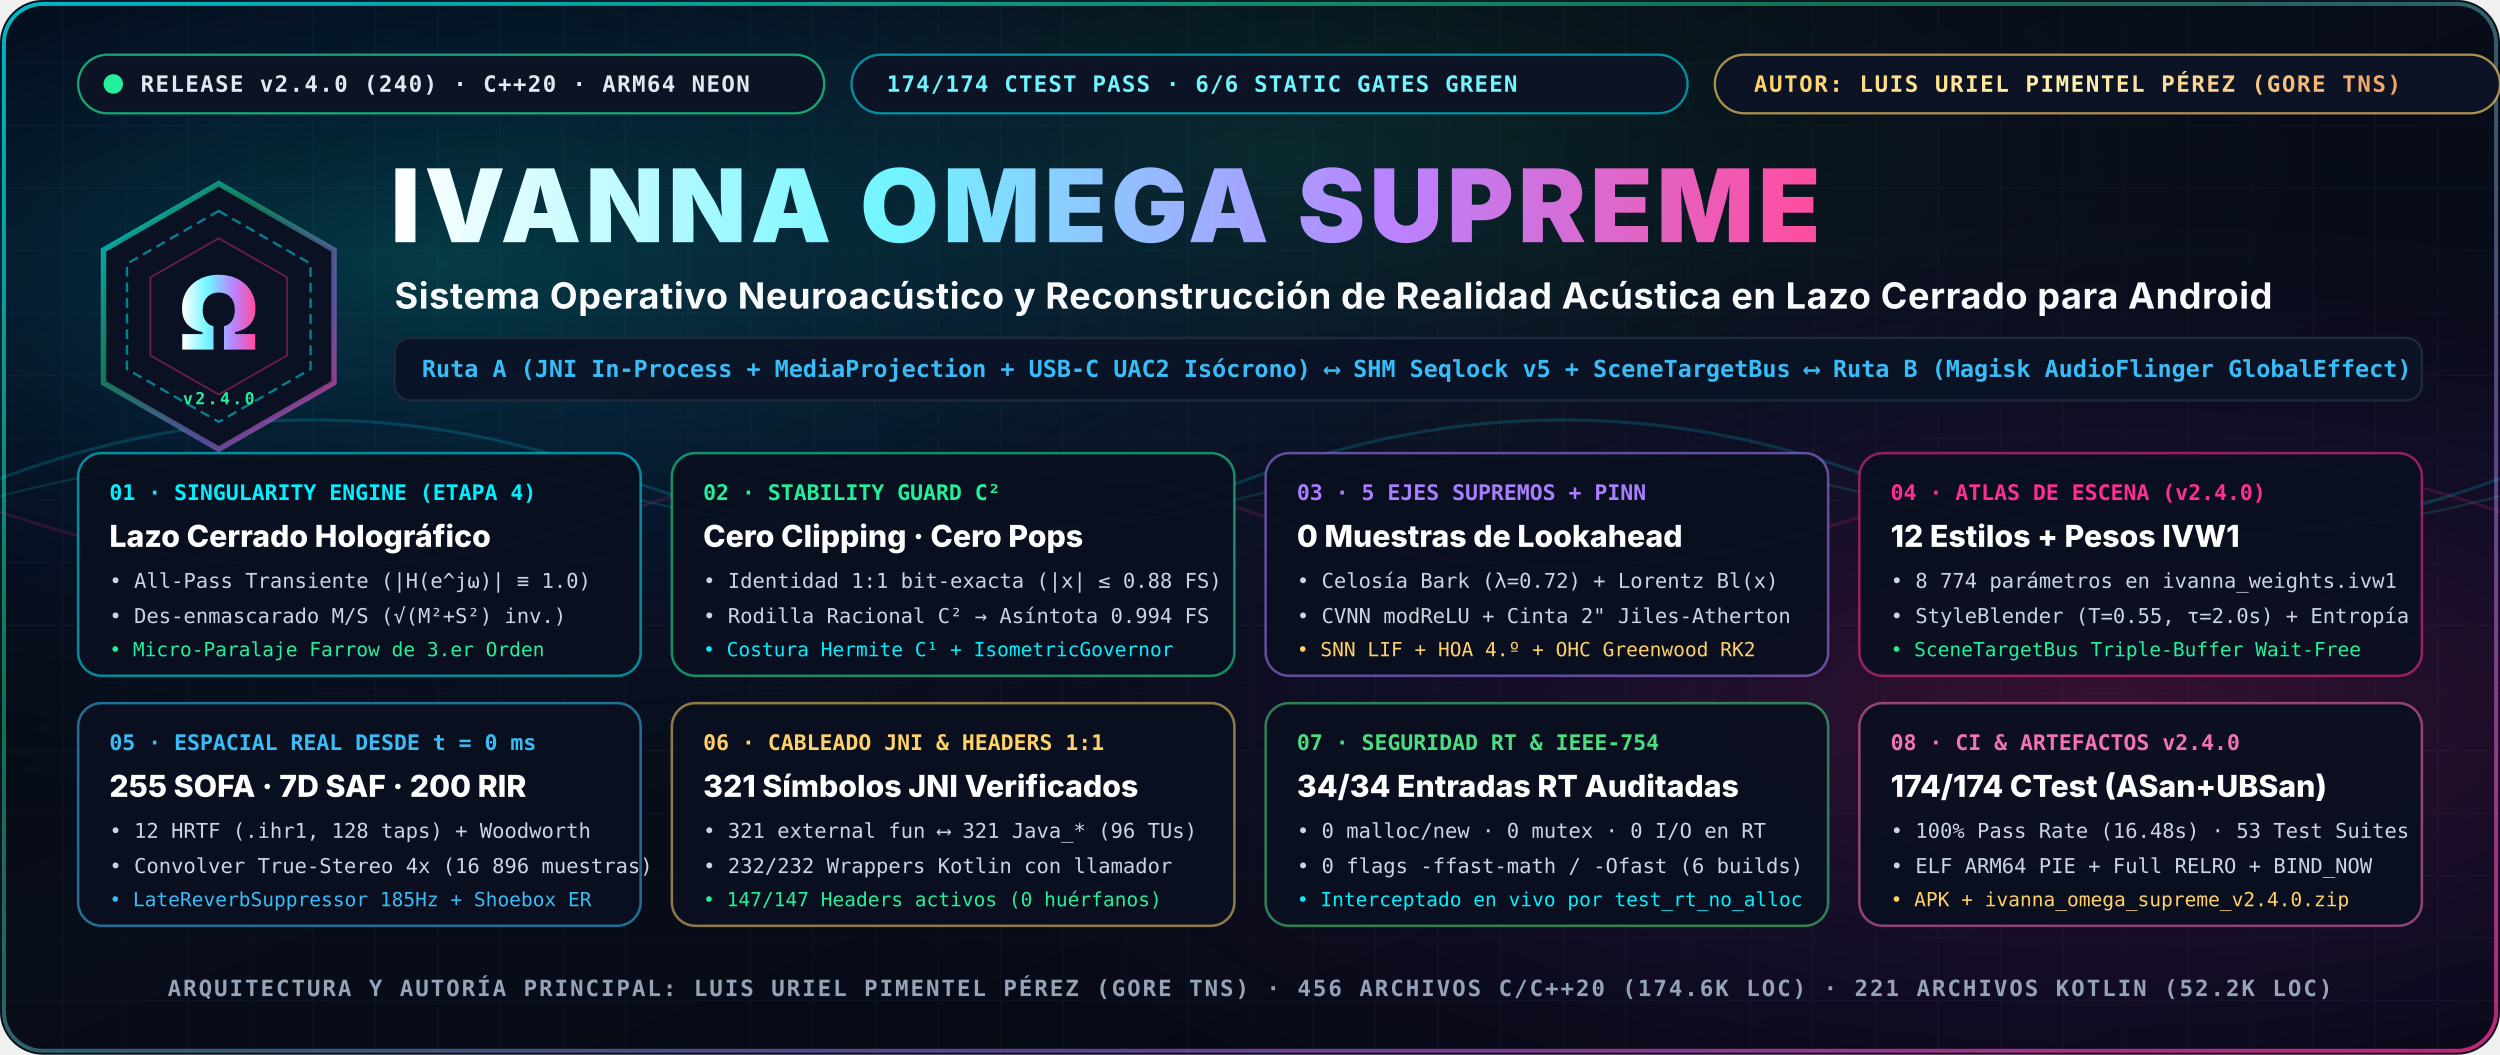
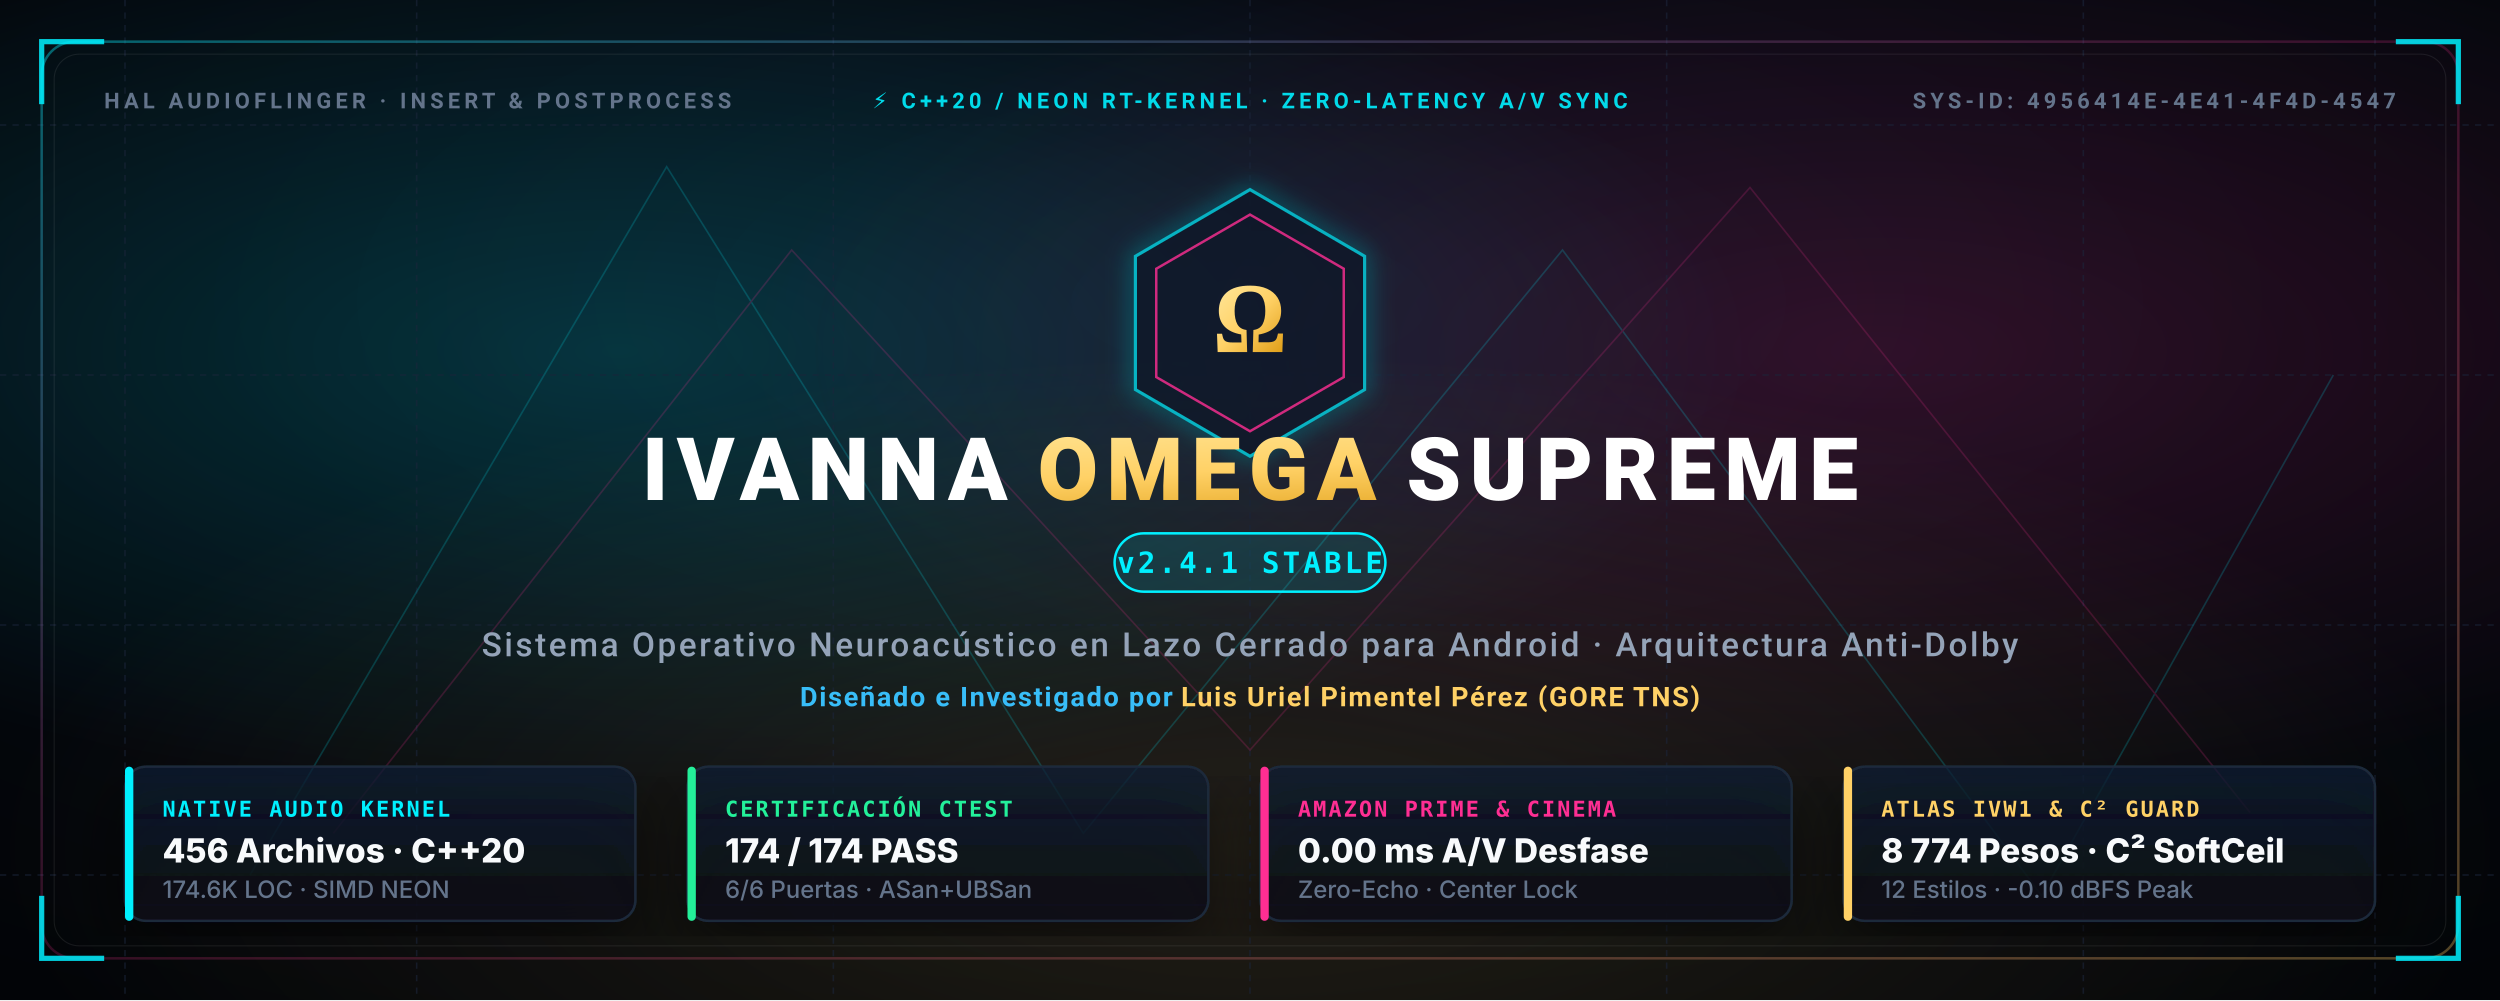
- <svg xmlns="http://www.w3.org/2000/svg" viewBox="0 0 1280 540" width="100%" height="100%">
+ <svg xmlns="http://www.w3.org/2000/svg" viewBox="0 0 1200 480" width="100%" height="100%">
  <defs>
-     <linearGradient id="bgGrad" x1="0%" y1="0%" x2="100%" y2="100%">
-       <stop offset="0%" stop-color="#04060C" />
-       <stop offset="45%" stop-color="#080D1A" />
-       <stop offset="100%" stop-color="#050811" />
+     <radialGradient id="bgGrad" cx="50%" cy="30%" r="85%">
+       <stop offset="0%" stop-color="#0b111e" />
+       <stop offset="50%" stop-color="#05080f" />
+       <stop offset="100%" stop-color="#020407" />
+     </radialGradient>
+     <radialGradient id="cyanGlow" cx="25%" cy="35%" r="45%">
+       <stop offset="0%" stop-color="#00f0ff" stop-opacity="0.18" />
+       <stop offset="100%" stop-color="#00f0ff" stop-opacity="0" />
+     </radialGradient>
+     <radialGradient id="pinkGlow" cx="75%" cy="35%" r="45%">
+       <stop offset="0%" stop-color="#ff2e93" stop-opacity="0.16" />
+       <stop offset="100%" stop-color="#ff2e93" stop-opacity="0" />
+     </radialGradient>
+     <radialGradient id="goldGlow" cx="50%" cy="85%" r="50%">
+       <stop offset="0%" stop-color="#ffd166" stop-opacity="0.12" />
+       <stop offset="100%" stop-color="#ffd166" stop-opacity="0" />
+     </radialGradient>
+     <linearGradient id="goldGrad" x1="0%" y1="0%" x2="100%" y2="100%">
+       <stop offset="0%" stop-color="#ffe699" />
+       <stop offset="50%" stop-color="#ffd166" />
+       <stop offset="100%" stop-color="#e09f19" />
    </linearGradient>
-     <radialGradient id="auroraCyan" cx="18%" cy="25%" r="58%">
-       <stop offset="0%" stop-color="#00F0FF" stop-opacity="0.22" />
-       <stop offset="50%" stop-color="#0077FF" stop-opacity="0.07" />
-       <stop offset="100%" stop-color="#000000" stop-opacity="0" />
-     </radialGradient>
-     <radialGradient id="auroraMagenta" cx="84%" cy="68%" r="58%">
-       <stop offset="0%" stop-color="#FF2E93" stop-opacity="0.20" />
-       <stop offset="50%" stop-color="#7928CA" stop-opacity="0.08" />
-       <stop offset="100%" stop-color="#000000" stop-opacity="0" />
-     </radialGradient>
-     <radialGradient id="auroraEmerald" cx="52%" cy="15%" r="45%">
-       <stop offset="0%" stop-color="#23F09A" stop-opacity="0.12" />
-       <stop offset="100%" stop-color="#000000" stop-opacity="0" />
-     </radialGradient>
-     <linearGradient id="titleGrad" x1="0%" y1="0%" x2="100%" y2="0%">
-       <stop offset="0%" stop-color="#FFFFFF" />
-       <stop offset="35%" stop-color="#70F5FF" />
-       <stop offset="70%" stop-color="#B983FF" />
-       <stop offset="100%" stop-color="#FF4D9D" />
-     </linearGradient>
-     <linearGradient id="goldGrad" x1="0%" y1="0%" x2="100%" y2="0%">
-       <stop offset="0%" stop-color="#FFD166" />
-       <stop offset="50%" stop-color="#FFF3B0" />
-       <stop offset="100%" stop-color="#F4A261" />
+     <linearGradient id="cyanGrad" x1="0%" y1="0%" x2="100%" y2="0%">
+       <stop offset="0%" stop-color="#00f0ff" />
+       <stop offset="100%" stop-color="#7000ff" />
    </linearGradient>
    <linearGradient id="borderGrad" x1="0%" y1="0%" x2="100%" y2="100%">
-       <stop offset="0%" stop-color="#00F0FF" stop-opacity="0.75" />
-       <stop offset="35%" stop-color="#23F09A" stop-opacity="0.45" />
-       <stop offset="70%" stop-color="#A97FFF" stop-opacity="0.50" />
-       <stop offset="100%" stop-color="#FF2E93" stop-opacity="0.75" />
+       <stop offset="0%" stop-color="#00f0ff" stop-opacity="0.6" />
+       <stop offset="50%" stop-color="#ff2e93" stop-opacity="0.3" />
+       <stop offset="100%" stop-color="#ffd166" stop-opacity="0.5" />
    </linearGradient>
-     <pattern id="grid" width="32" height="32" patternUnits="userSpaceOnUse">
-       <path d="M 32 0 L 0 0 0 32" fill="none" stroke="#1E293B" stroke-width="0.6" stroke-opacity="0.45" />
-     </pattern>
+     <linearGradient id="glassFill" x1="0%" y1="0%" x2="0%" y2="100%">
+       <stop offset="0%" stop-color="#141e33" stop-opacity="0.7" />
+       <stop offset="100%" stop-color="#090d17" stop-opacity="0.85" />
+     </linearGradient>
+     <filter id="glowCyan" x="-20%" y="-20%" width="140%" height="140%">
+       <feGaussianBlur stdDeviation="6" result="blur" />
+       <feMerge>
+         <feMergeNode in="blur" />
+         <feMergeNode in="SourceGraphic" />
+       </feMerge>
+     </filter>
+     <filter id="glowPink" x="-20%" y="-20%" width="140%" height="140%">
+       <feGaussianBlur stdDeviation="5" result="blur" />
+       <feMerge>
+         <feMergeNode in="blur" />
+         <feMergeNode in="SourceGraphic" />
+       </feMerge>
+     </filter>
+     <filter id="cardShadow" x="-10%" y="-10%" width="120%" height="120%">
+       <feDropShadow dx="0" dy="12" stdDeviation="16" flood-color="#000000" flood-opacity="0.65" />
+     </filter>
  </defs>
-   <rect width="1280" height="540" rx="22" fill="url(#bgGrad)" />
-   <rect width="1280" height="540" rx="22" fill="url(#grid)" />
-   <rect width="1280" height="540" rx="22" fill="url(#auroraCyan)" />
-   <rect width="1280" height="540" rx="22" fill="url(#auroraMagenta)" />
-   <rect width="1280" height="540" rx="22" fill="url(#auroraEmerald)" />
-   <rect x="2" y="2" width="1276" height="536" rx="20" fill="none" stroke="url(#borderGrad)" stroke-width="2" />
-   <path d="M 0 245 Q 160 185, 320 245 T 640 245 T 960 245 T 1280 245" fill="none" stroke="#00F0FF" stroke-width="1.6" stroke-opacity="0.16" />
-   <path d="M 0 262 Q 160 318, 320 262 T 640 262 T 960 262 T 1280 262" fill="none" stroke="#FF2E93" stroke-width="1.6" stroke-opacity="0.15" />
-   <path d="M 0 254 Q 160 212, 320 254 T 640 254 T 960 254 T 1280 254" fill="none" stroke="#23F09A" stroke-width="1.2" stroke-opacity="0.14" />
-   <g transform="translate(40, 28)">
-     <rect x="0" y="0" width="382" height="30" rx="15" fill="#0B1324" stroke="#23F09A" stroke-width="1.2" stroke-opacity="0.65" />
-     <circle cx="18" cy="15" r="5" fill="#23F09A" />
-     <text x="32" y="19" fill="#E2E8F0" font-family="'JetBrains Mono', 'Fira Code', monospace" font-size="11.5" font-weight="700" letter-spacing="0.7">RELEASE v2.4.0 (240) · C++20 · ARM64 NEON</text>
-     <rect x="396" y="0" width="428" height="30" rx="15" fill="#0B1324" stroke="#00F0FF" stroke-width="1.2" stroke-opacity="0.55" />
-     <text x="414" y="19" fill="#70F5FF" font-family="'JetBrains Mono', 'Fira Code', monospace" font-size="11.5" font-weight="700" letter-spacing="0.6">174/174 CTEST PASS · 6/6 STATIC GATES GREEN</text>
-     <rect x="838" y="0" width="402" height="30" rx="15" fill="#0B1324" stroke="#FFD166" stroke-width="1.2" stroke-opacity="0.65" />
-     <text x="858" y="19" fill="url(#goldGrad)" font-family="'JetBrains Mono', 'Fira Code', monospace" font-size="11.5" font-weight="700" letter-spacing="0.8">AUTOR: LUIS URIEL PIMENTEL PÉREZ (GORE TNS)</text>
+   <rect width="1200" height="480" fill="url(#bgGrad)" />
+   <rect width="1200" height="480" fill="url(#cyanGlow)" />
+   <rect width="1200" height="480" fill="url(#pinkGlow)" />
+   <rect width="1200" height="480" fill="url(#goldGlow)" />
+   <g stroke="#1a253a" stroke-width="0.75" stroke-dasharray="3,3" opacity="0.6">
+     <line x1="60" y1="0" x2="60" y2="480" />
+     <line x1="200" y1="0" x2="200" y2="480" />
+     <line x1="400" y1="0" x2="400" y2="480" />
+     <line x1="600" y1="0" x2="600" y2="480" />
+     <line x1="800" y1="0" x2="800" y2="480" />
+     <line x1="1000" y1="0" x2="1000" y2="480" />
+     <line x1="1140" y1="0" x2="1140" y2="480" />
+     <line x1="0" y1="60" x2="1200" y2="60" />
+     <line x1="0" y1="180" x2="1200" y2="180" />
+     <line x1="0" y1="300" x2="1200" y2="300" />
+     <line x1="0" y1="420" x2="1200" y2="420" />
  </g>
-   <g transform="translate(112, 162)">
-     <polygon points="0,-68 59,-34 59,34 0,68 -59,34 -59,-34" fill="#091122" stroke="url(#borderGrad)" stroke-width="2.8" />
-     <polygon points="0,-54 47,-27 47,27 0,54 -47,27 -47,-27" fill="none" stroke="#00F0FF" stroke-width="1.2" stroke-opacity="0.5" stroke-dasharray="5 3" />
-     <polygon points="0,-40 35,-20 35,20 0,40 -35,20 -35,-20" fill="none" stroke="#FF2E93" stroke-width="0.9" stroke-opacity="0.4" />
-     <text x="0" y="17" text-anchor="middle" fill="url(#titleGrad)" font-family="'Inter', 'Segoe UI', system-ui, sans-serif" font-size="52" font-weight="900">Ω</text>
-     <text x="0" y="45" text-anchor="middle" fill="#23F09A" font-family="'JetBrains Mono', monospace" font-size="8.5" font-weight="700" letter-spacing="1.2">v2.4.0</text>
+   <g stroke="#00f0ff" stroke-width="0.8" opacity="0.18">
+     <path d="M 120 420 L 320 80 L 520 400 L 750 120 L 980 430 L 1120 180" fill="none" />
+     <path d="M 160 400 L 380 120 L 600 360 L 840 90 L 1080 390" fill="none" stroke="#ff2e93" />
  </g>
-   <g transform="translate(200, 124)">
-     <text x="0" y="0" fill="url(#titleGrad)" font-family="'Inter', 'Segoe UI', system-ui, sans-serif" font-size="52" font-weight="900" letter-spacing="2.2">IVANNA OMEGA SUPREME</text>
-     <text x="2" y="34" fill="#F8FAFC" font-family="'Inter', 'Segoe UI', system-ui, sans-serif" font-size="18.5" font-weight="700" letter-spacing="0.3">Sistema Operativo Neuroacústico y Reconstrucción de Realidad Acústica en Lazo Cerrado para Android</text>
-     <rect x="2" y="49" width="1038" height="32" rx="8" fill="#0B1325" fill-opacity="0.9" stroke="#1E293B" stroke-width="1.2" />
-     <text x="16" y="69" fill="#38BDF8" font-family="'JetBrains Mono', 'Fira Code', monospace" font-size="12" font-weight="600">Ruta A (JNI In-Process + MediaProjection + USB-C UAC2 Isócrono)  ⟷  SHM Seqlock v5 + SceneTargetBus  ⟷  Ruta B (Magisk AudioFlinger GlobalEffect)</text>
+   <rect x="20" y="20" width="1160" height="440" rx="16" fill="none" stroke="url(#borderGrad)" stroke-width="1.2" opacity="0.65" />
+   <rect x="26" y="26" width="1148" height="428" rx="12" fill="none" stroke="#ffffff" stroke-width="0.5" opacity="0.08" />
+   <g stroke="#00f0ff" stroke-width="2.5" fill="none" opacity="0.85">
+     <path d="M 20 50 L 20 20 L 50 20" />
+     <path d="M 1150 20 L 1180 20 L 1180 50" />
+     <path d="M 1180 430 L 1180 460 L 1150 460" />
+     <path d="M 50 460 L 20 460 L 20 430" />
  </g>
-   <g transform="translate(40, 232)">
-     <rect x="0" y="0" width="288" height="114" rx="12" fill="#09101F" fill-opacity="0.92" stroke="#00F0FF" stroke-width="1.3" stroke-opacity="0.55" />
-     <text x="16" y="24" fill="#00F0FF" font-family="'JetBrains Mono', monospace" font-size="11" font-weight="700">01 · SINGULARITY ENGINE (ETAPA 4)</text>
-     <text x="16" y="48" fill="#FFFFFF" font-family="'Inter', sans-serif" font-size="15.5" font-weight="800">Lazo Cerrado Holográfico</text>
-     <text x="16" y="69" fill="#CBD5E1" font-family="'JetBrains Mono', monospace" font-size="10.5">• All-Pass Transiente (|H(e^jω)| ≡ 1.0)</text>
-     <text x="16" y="87" fill="#CBD5E1" font-family="'JetBrains Mono', monospace" font-size="10.5">• Des-enmascarado M/S (√(M²+S²) inv.)</text>
-     <text x="16" y="104" fill="#23F09A" font-family="'JetBrains Mono', monospace" font-size="10">• Micro-Paralaje Farrow de 3.er Orden</text>
-     <rect x="304" y="0" width="288" height="114" rx="12" fill="#09101F" fill-opacity="0.92" stroke="#23F09A" stroke-width="1.3" stroke-opacity="0.55" />
-     <text x="320" y="24" fill="#23F09A" font-family="'JetBrains Mono', monospace" font-size="11" font-weight="700">02 · STABILITY GUARD C²</text>
-     <text x="320" y="48" fill="#FFFFFF" font-family="'Inter', sans-serif" font-size="15.5" font-weight="800">Cero Clipping · Cero Pops</text>
-     <text x="320" y="69" fill="#CBD5E1" font-family="'JetBrains Mono', monospace" font-size="10.5">• Identidad 1:1 bit-exacta (|x| ≤ 0.88 FS)</text>
-     <text x="320" y="87" fill="#CBD5E1" font-family="'JetBrains Mono', monospace" font-size="10.5">• Rodilla Racional C² → Asíntota 0.994 FS</text>
-     <text x="320" y="104" fill="#00F0FF" font-family="'JetBrains Mono', monospace" font-size="10">• Costura Hermite C¹ + IsometricGovernor</text>
-     <rect x="608" y="0" width="288" height="114" rx="12" fill="#09101F" fill-opacity="0.92" stroke="#A97FFF" stroke-width="1.3" stroke-opacity="0.55" />
-     <text x="624" y="24" fill="#A97FFF" font-family="'JetBrains Mono', monospace" font-size="11" font-weight="700">03 · 5 EJES SUPREMOS + PINN</text>
-     <text x="624" y="48" fill="#FFFFFF" font-family="'Inter', sans-serif" font-size="15.5" font-weight="800">0 Muestras de Lookahead</text>
-     <text x="624" y="69" fill="#CBD5E1" font-family="'JetBrains Mono', monospace" font-size="10.5">• Celosía Bark (λ=0.72) + Lorentz Bl(x)</text>
-     <text x="624" y="87" fill="#CBD5E1" font-family="'JetBrains Mono', monospace" font-size="10.5">• CVNN modReLU + Cinta 2" Jiles-Atherton</text>
-     <text x="624" y="104" fill="#FFD166" font-family="'JetBrains Mono', monospace" font-size="10">• SNN LIF + HOA 4.º + OHC Greenwood RK2</text>
-     <rect x="912" y="0" width="288" height="114" rx="12" fill="#09101F" fill-opacity="0.92" stroke="#FF2E93" stroke-width="1.3" stroke-opacity="0.55" />
-     <text x="928" y="24" fill="#FF2E93" font-family="'JetBrains Mono', monospace" font-size="11" font-weight="700">04 · ATLAS DE ESCENA (v2.4.0)</text>
-     <text x="928" y="48" fill="#FFFFFF" font-family="'Inter', sans-serif" font-size="15.5" font-weight="800">12 Estilos + Pesos IVW1</text>
-     <text x="928" y="69" fill="#CBD5E1" font-family="'JetBrains Mono', monospace" font-size="10.5">• 8 774 parámetros en ivanna_weights.ivw1</text>
-     <text x="928" y="87" fill="#CBD5E1" font-family="'JetBrains Mono', monospace" font-size="10.5">• StyleBlender (T=0.55, τ=2.0s) + Entropía</text>
-     <text x="928" y="104" fill="#23F09A" font-family="'JetBrains Mono', monospace" font-size="10">• SceneTargetBus Triple-Buffer Wait-Free</text>
+   <g font-family="-apple-system, BlinkMacSystemFont, 'Segoe UI', Roboto, 'JetBrains Mono', monospace" font-size="10.5" letter-spacing="2" fill="#64748b" font-weight="600">
+     <text x="50" y="52">HAL AUDIOFLINGER · INSERT &amp; POSTPROCESS</text>
+     <text x="600" y="52" text-anchor="middle" fill="#00f0ff" opacity="0.9">⚡ C++20 / NEON RT-KERNEL · ZERO-LATENCY A/V SYNC</text>
+     <text x="1150" y="52" text-anchor="end">SYS-ID: 4956414E-4E41-4F4D-4547</text>
  </g>
-   <g transform="translate(40, 360)">
-     <rect x="0" y="0" width="288" height="114" rx="12" fill="#09101F" fill-opacity="0.92" stroke="#38BDF8" stroke-width="1.3" stroke-opacity="0.55" />
-     <text x="16" y="24" fill="#38BDF8" font-family="'JetBrains Mono', monospace" font-size="11" font-weight="700">05 · ESPACIAL REAL DESDE t = 0 ms</text>
-     <text x="16" y="48" fill="#FFFFFF" font-family="'Inter', sans-serif" font-size="15.5" font-weight="800">255 SOFA · 7D SAF · 200 RIR</text>
-     <text x="16" y="69" fill="#CBD5E1" font-family="'JetBrains Mono', monospace" font-size="10.5">• 12 HRTF (.ihr1, 128 taps) + Woodworth</text>
-     <text x="16" y="87" fill="#CBD5E1" font-family="'JetBrains Mono', monospace" font-size="10.5">• Convolver True-Stereo 4x (16 896 muestras)</text>
-     <text x="16" y="104" fill="#38BDF8" font-family="'JetBrains Mono', monospace" font-size="10">• LateReverbSuppressor 185Hz + Shoebox ER</text>
-     <rect x="304" y="0" width="288" height="114" rx="12" fill="#09101F" fill-opacity="0.92" stroke="#FFD166" stroke-width="1.3" stroke-opacity="0.55" />
-     <text x="320" y="24" fill="#FFD166" font-family="'JetBrains Mono', monospace" font-size="11" font-weight="700">06 · CABLEADO JNI &amp; HEADERS 1:1</text>
-     <text x="320" y="48" fill="#FFFFFF" font-family="'Inter', sans-serif" font-size="15.5" font-weight="800">321 Símbolos JNI Verificados</text>
-     <text x="320" y="69" fill="#CBD5E1" font-family="'JetBrains Mono', monospace" font-size="10.5">• 321 external fun ⟷ 321 Java_* (96 TUs)</text>
-     <text x="320" y="87" fill="#CBD5E1" font-family="'JetBrains Mono', monospace" font-size="10.5">• 232/232 Wrappers Kotlin con llamador</text>
-     <text x="320" y="104" fill="#23F09A" font-family="'JetBrains Mono', monospace" font-size="10">• 147/147 Headers activos (0 huérfanos)</text>
-     <rect x="608" y="0" width="288" height="114" rx="12" fill="#09101F" fill-opacity="0.92" stroke="#4ADE80" stroke-width="1.3" stroke-opacity="0.55" />
-     <text x="624" y="24" fill="#4ADE80" font-family="'JetBrains Mono', monospace" font-size="11" font-weight="700">07 · SEGURIDAD RT &amp; IEEE-754</text>
-     <text x="624" y="48" fill="#FFFFFF" font-family="'Inter', sans-serif" font-size="15.5" font-weight="800">34/34 Entradas RT Auditadas</text>
-     <text x="624" y="69" fill="#CBD5E1" font-family="'JetBrains Mono', monospace" font-size="10.5">• 0 malloc/new · 0 mutex · 0 I/O en RT</text>
-     <text x="624" y="87" fill="#CBD5E1" font-family="'JetBrains Mono', monospace" font-size="10.5">• 0 flags -ffast-math / -Ofast (6 builds)</text>
-     <text x="624" y="104" fill="#00F0FF" font-family="'JetBrains Mono', monospace" font-size="10">• Interceptado en vivo por test_rt_no_alloc</text>
-     <rect x="912" y="0" width="288" height="114" rx="12" fill="#09101F" fill-opacity="0.92" stroke="#F472B6" stroke-width="1.3" stroke-opacity="0.55" />
-     <text x="928" y="24" fill="#F472B6" font-family="'JetBrains Mono', monospace" font-size="11" font-weight="700">08 · CI &amp; ARTEFACTOS v2.4.0</text>
-     <text x="928" y="48" fill="#FFFFFF" font-family="'Inter', sans-serif" font-size="15.5" font-weight="800">174/174 CTest (ASan+UBSan)</text>
-     <text x="928" y="69" fill="#CBD5E1" font-family="'JetBrains Mono', monospace" font-size="10.5">• 100% Pass Rate (16.48s) · 53 Test Suites</text>
-     <text x="928" y="87" fill="#CBD5E1" font-family="'JetBrains Mono', monospace" font-size="10.5">• ELF ARM64 PIE + Full RELRO + BIND_NOW</text>
-     <text x="928" y="104" fill="#FFD166" font-family="'JetBrains Mono', monospace" font-size="10">• APK + ivanna_omega_supreme_v2.4.0.zip</text>
+   <g transform="translate(600, 155)">
+     <polygon points="0,-64 55,-32 55,32 0,64 -55,32 -55,-32" fill="#0c1726" stroke="#00f0ff" stroke-width="1.5" filter="url(#glowCyan)" opacity="0.7" />
+     <polygon points="0,-52 45,-26 45,26 0,52 -45,26 -45,-26" fill="none" stroke="#ff2e93" stroke-width="1.2" opacity="0.8" />
+     <text x="0" y="14" font-family="'JetBrains Mono', Georgia, serif" font-size="44" font-weight="900" fill="url(#goldGrad)" text-anchor="middle">Ω</text>
+     <text x="0" y="85" font-family="-apple-system, BlinkMacSystemFont, 'Segoe UI', Roboto, 'Montserrat', sans-serif" font-size="42" font-weight="900" letter-spacing="4" fill="#ffffff" text-anchor="middle">
+       IVANNA <tspan fill="url(#goldGrad)">OMEGA</tspan> SUPREME
+     </text>
+     <g transform="translate(0, 115)">
+       <rect x="-65" y="-14" width="130" height="28" rx="14" fill="#00f0ff" fill-opacity="0.12" stroke="#00f0ff" stroke-width="1.2" />
+       <text x="0" y="5" font-family="'JetBrains Mono', monospace" font-size="14" font-weight="800" fill="#00f0ff" letter-spacing="1.5" text-anchor="middle">v2.4.1 STABLE</text>
+     </g>
+     <text x="0" y="160" font-family="-apple-system, BlinkMacSystemFont, 'Segoe UI', Roboto, sans-serif" font-size="16" font-weight="500" fill="#94a3b8" letter-spacing="1.2" text-anchor="middle">
+       Sistema Operativo Neuroacústico en Lazo Cerrado para Android · Arquitectura Anti-Dolby
+     </text>
+     <text x="0" y="184" font-family="-apple-system, BlinkMacSystemFont, 'Segoe UI', Roboto, sans-serif" font-size="13" font-weight="600" fill="#38bdf8" letter-spacing="0.8" text-anchor="middle">
+       Diseñado e Investigado por <tspan fill="#ffd166">Luis Uriel Pimentel Pérez (GORE TNS)</tspan>
+     </text>
  </g>
-   <text x="640" y="510" text-anchor="middle" fill="#94A3B8" font-family="'JetBrains Mono', 'Fira Code', monospace" font-size="11.5" font-weight="600" letter-spacing="1.0">ARQUITECTURA Y AUTORÍA PRINCIPAL: LUIS URIEL PIMENTEL PÉREZ (GORE TNS) · 456 ARCHIVOS C/C++20 (174.6K LOC) · 221 ARCHIVOS KOTLIN (52.2K LOC)</text>
+   <g transform="translate(60, 368)">
+     <rect width="245" height="74" rx="10" fill="url(#glassFill)" stroke="#1e293b" stroke-width="1.2" filter="url(#cardShadow)" />
+     <rect width="4" height="74" rx="2" fill="#00f0ff" />
+     <text x="18" y="24" font-family="'JetBrains Mono', monospace" font-size="10.5" font-weight="700" fill="#00f0ff" letter-spacing="1">NATIVE AUDIO KERNEL</text>
+     <text x="18" y="46" font-family="-apple-system, BlinkMacSystemFont, sans-serif" font-size="16" font-weight="800" fill="#f8fafc">456 Archivos · C++20</text>
+     <text x="18" y="63" font-family="-apple-system, BlinkMacSystemFont, sans-serif" font-size="11.5" font-weight="500" fill="#64748b">174.6K LOC · SIMD NEON</text>
+   </g>
+   <g transform="translate(330, 368)">
+     <rect width="250" height="74" rx="10" fill="url(#glassFill)" stroke="#1e293b" stroke-width="1.2" filter="url(#cardShadow)" />
+     <rect width="4" height="74" rx="2" fill="#23f09a" />
+     <text x="18" y="24" font-family="'JetBrains Mono', monospace" font-size="10.5" font-weight="700" fill="#23f09a" letter-spacing="1">CERTIFICACIÓN CTEST</text>
+     <text x="18" y="46" font-family="-apple-system, BlinkMacSystemFont, sans-serif" font-size="16" font-weight="800" fill="#f8fafc">174 / 174 PASS</text>
+     <text x="18" y="63" font-family="-apple-system, BlinkMacSystemFont, sans-serif" font-size="11.5" font-weight="500" fill="#64748b">6/6 Puertas · ASan+UBSan</text>
+   </g>
+   <g transform="translate(605, 368)">
+     <rect width="255" height="74" rx="10" fill="url(#glassFill)" stroke="#1e293b" stroke-width="1.2" filter="url(#cardShadow)" />
+     <rect width="4" height="74" rx="2" fill="#ff2e93" />
+     <text x="18" y="24" font-family="'JetBrains Mono', monospace" font-size="10.5" font-weight="700" fill="#ff2e93" letter-spacing="1">AMAZON PRIME &amp; CINEMA</text>
+     <text x="18" y="46" font-family="-apple-system, BlinkMacSystemFont, sans-serif" font-size="16" font-weight="800" fill="#f8fafc">0.00 ms A/V Desfase</text>
+     <text x="18" y="63" font-family="-apple-system, BlinkMacSystemFont, sans-serif" font-size="11.5" font-weight="500" fill="#64748b">Zero-Echo · Center Lock</text>
+   </g>
+   <g transform="translate(885, 368)">
+     <rect width="255" height="74" rx="10" fill="url(#glassFill)" stroke="#1e293b" stroke-width="1.2" filter="url(#cardShadow)" />
+     <rect width="4" height="74" rx="2" fill="#ffd166" />
+     <text x="18" y="24" font-family="'JetBrains Mono', monospace" font-size="10.5" font-weight="700" fill="#ffd166" letter-spacing="1">ATLAS IVW1 &amp; C² GUARD</text>
+     <text x="18" y="46" font-family="-apple-system, BlinkMacSystemFont, sans-serif" font-size="16" font-weight="800" fill="#f8fafc">8 774 Pesos · C² SoftCeil</text>
+     <text x="18" y="63" font-family="-apple-system, BlinkMacSystemFont, sans-serif" font-size="11.5" font-weight="500" fill="#64748b">12 Estilos · -0.10 dBFS Peak</text>
+   </g>
</svg>
